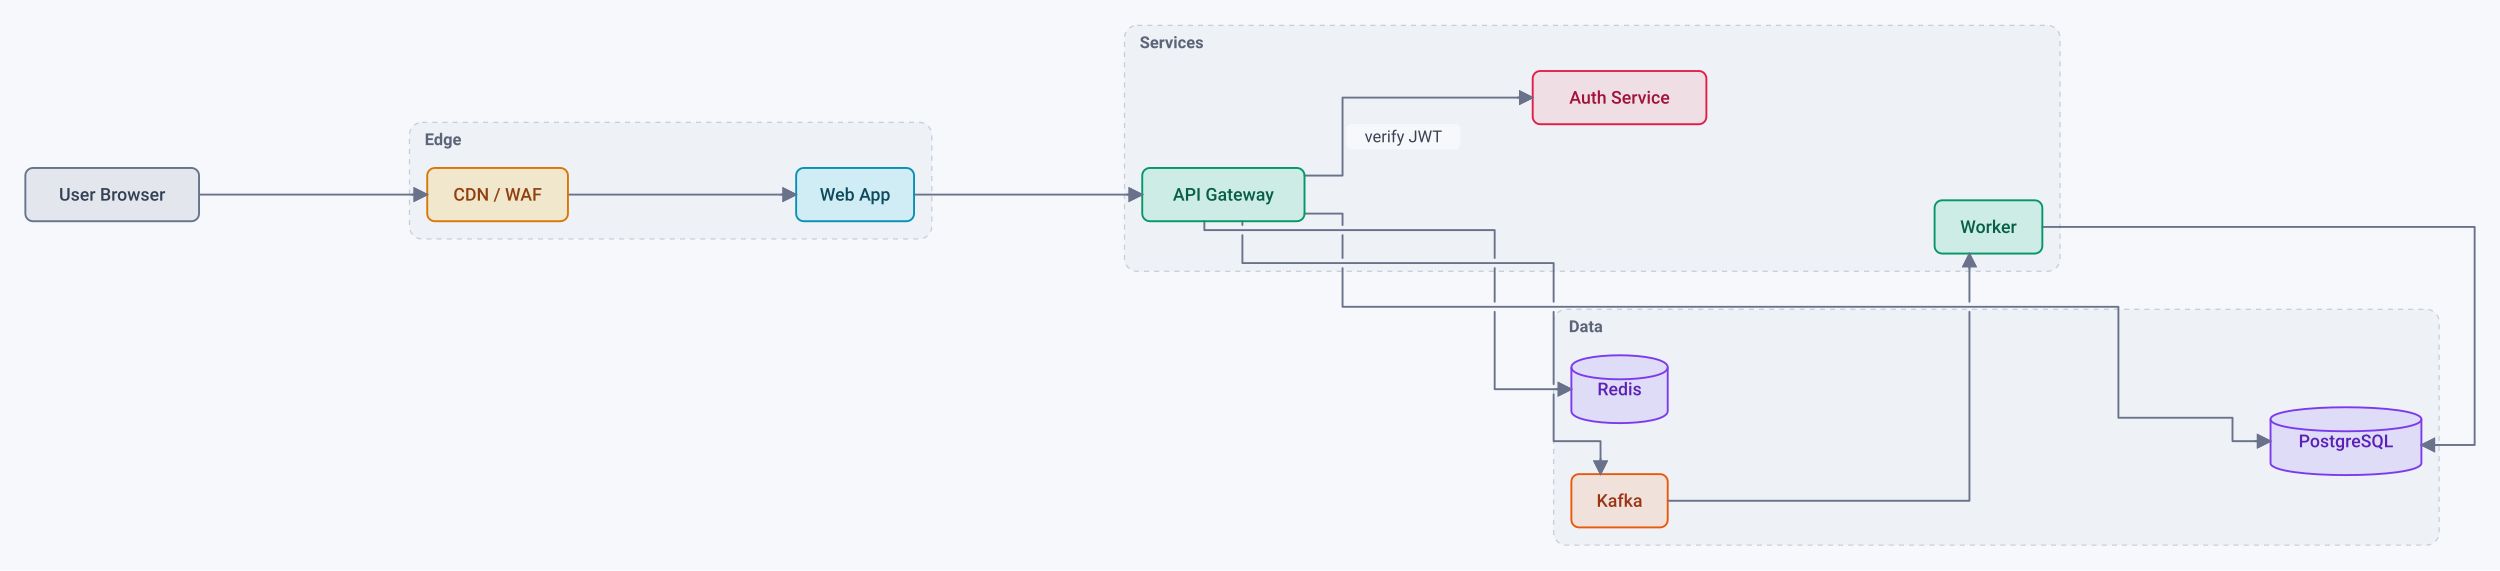
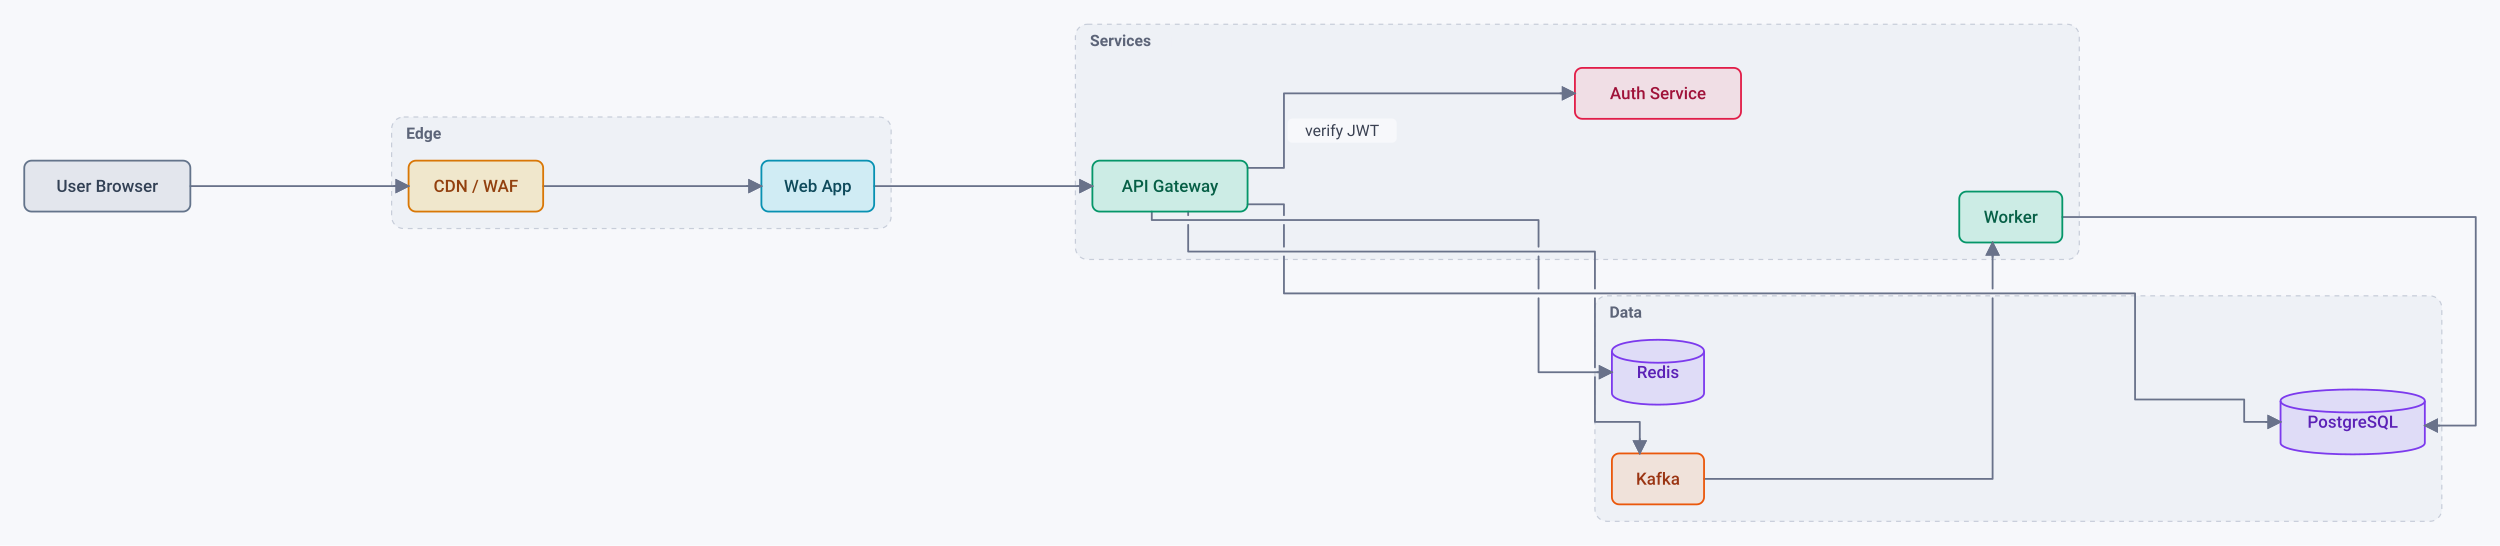
- <svg xmlns="http://www.w3.org/2000/svg" width="1972" height="450" viewBox="-12 -18 1972 450" font-family="system-ui, -apple-system, &quot;Segoe UI&quot;, Roboto, Helvetica, Arial, sans-serif">
+ <svg xmlns="http://www.w3.org/2000/svg" width="2062" height="450" viewBox="-12 -18 2062 450" font-family="system-ui, -apple-system, &quot;Segoe UI&quot;, Roboto, Helvetica, Arial, sans-serif">
  <defs>
    <marker id="vnm-arrow" viewBox="0 0 10 10" refX="9" refY="5" markerWidth="8" markerHeight="8" orient="auto">
      <path d="M0 0 L10 5 L0 10 z" fill="#69728a" />
    </marker>
    <marker id="vnm-arrow-start" viewBox="0 0 10 10" refX="1" refY="5" markerWidth="8" markerHeight="8" orient="auto">
      <path d="M10 0 L0 5 L10 10 z" fill="#69728a" />
    </marker>
  </defs>
-   <rect x="-12" y="-18" width="1972" height="450" fill="#f7f8fb" />
+   <rect x="-12" y="-18" width="2062" height="450" fill="#f7f8fb" />
  <rect x="311" y="78.5" width="412" height="92" rx="10" fill="#eef1f6" stroke="#c7cdd9" stroke-dasharray="4 4" />
-   <rect x="875" y="2" width="738" height="194" rx="10" fill="#eef1f6" stroke="#c7cdd9" stroke-dasharray="4 4" />
-   <rect x="1213.5" y="226" width="698.5" height="186" rx="10" fill="#eef1f6" stroke="#c7cdd9" stroke-dasharray="4 4" />
+   <rect x="875" y="2" width="828" height="194" rx="10" fill="#eef1f6" stroke="#c7cdd9" stroke-dasharray="4 4" />
+   <rect x="1303.5" y="226" width="698.5" height="186" rx="10" fill="#eef1f6" stroke="#c7cdd9" stroke-dasharray="4 4" />
  <path d="M 145 135.5 L 325 135.5" fill="none" stroke="#69728a" stroke-width="1.5" stroke-linejoin="round" stroke-linecap="round" marker-end="url(#vnm-arrow)" />
  <path d="M 436 135.5 L 616 135.5" fill="none" stroke="#69728a" stroke-width="1.5" stroke-linejoin="round" stroke-linecap="round" marker-end="url(#vnm-arrow)" />
  <path d="M 709 135.5 L 889 135.5" fill="none" stroke="#69728a" stroke-width="1.5" stroke-linejoin="round" stroke-linecap="round" marker-end="url(#vnm-arrow)" />
-   <path d="M 1017 120.5 L 1047 120.5 L 1047 59 L 1197 59" fill="none" stroke="#69728a" stroke-width="1.5" stroke-linejoin="round" stroke-linecap="round" marker-end="url(#vnm-arrow)" />
-   <path d="M 1017 150.5 L 1047 150.5 L 1047 159.5 M 1047 167.5 L 1047 185.5 M 1047 193.5 L 1047 224 L 1659 224 L 1659 311.5 L 1749 311.5 L 1749 330 L 1779 330" fill="none" stroke="#69728a" stroke-width="1.5" stroke-linejoin="round" stroke-linecap="round" marker-end="url(#vnm-arrow)" />
-   <path d="M 938 156.5 L 938 163.5 L 1167 163.5 L 1167 185.5 M 1167 193.5 L 1167 220 M 1167 228 L 1167 289 L 1227.5 289" fill="none" stroke="#69728a" stroke-width="1.5" stroke-linejoin="round" stroke-linecap="round" marker-end="url(#vnm-arrow)" />
-   <path d="M 968 156.5 L 968 159.5 M 968 167.5 L 968 189.5 L 1213.5 189.5 L 1213.5 220 M 1213.5 228 L 1213.5 285 M 1213.5 293 L 1213.5 330 L 1250.5 330 L 1250.5 356" fill="none" stroke="#69728a" stroke-width="1.5" stroke-linejoin="round" stroke-linecap="round" marker-end="url(#vnm-arrow)" />
-   <path d="M 1303.5 377 L 1541.5 377 L 1541.5 228 M 1541.5 220 L 1541.5 182" fill="none" stroke="#69728a" stroke-width="1.5" stroke-linejoin="round" stroke-linecap="round" marker-end="url(#vnm-arrow)" />
-   <path d="M 1599 161 L 1940 161 L 1940 333 L 1898 333" fill="none" stroke="#69728a" stroke-width="1.5" stroke-linejoin="round" stroke-linecap="round" marker-end="url(#vnm-arrow)" />
+   <path d="M 1017 120.5 L 1047 120.5 L 1047 59 L 1287 59" fill="none" stroke="#69728a" stroke-width="1.5" stroke-linejoin="round" stroke-linecap="round" marker-end="url(#vnm-arrow)" />
+   <path d="M 1017 150.5 L 1047 150.5 L 1047 159.5 M 1047 167.5 L 1047 185.5 M 1047 193.5 L 1047 224 L 1749 224 L 1749 311.5 L 1839 311.5 L 1839 330 L 1869 330" fill="none" stroke="#69728a" stroke-width="1.5" stroke-linejoin="round" stroke-linecap="round" marker-end="url(#vnm-arrow)" />
+   <path d="M 938 156.5 L 938 163.5 L 1257 163.5 L 1257 185.5 M 1257 193.5 L 1257 220 M 1257 228 L 1257 289 L 1317.5 289" fill="none" stroke="#69728a" stroke-width="1.5" stroke-linejoin="round" stroke-linecap="round" marker-end="url(#vnm-arrow)" />
+   <path d="M 968 156.5 L 968 159.5 M 968 167.5 L 968 189.5 L 1303.5 189.5 L 1303.5 220 M 1303.5 228 L 1303.5 285 M 1303.5 293 L 1303.5 330 L 1340.5 330 L 1340.5 356" fill="none" stroke="#69728a" stroke-width="1.5" stroke-linejoin="round" stroke-linecap="round" marker-end="url(#vnm-arrow)" />
+   <path d="M 1393.5 377 L 1631.5 377 L 1631.5 228 M 1631.5 220 L 1631.5 182" fill="none" stroke="#69728a" stroke-width="1.5" stroke-linejoin="round" stroke-linecap="round" marker-end="url(#vnm-arrow)" />
+   <path d="M 1689 161 L 2030 161 L 2030 333 L 1988 333" fill="none" stroke="#69728a" stroke-width="1.5" stroke-linejoin="round" stroke-linecap="round" marker-end="url(#vnm-arrow)" />
  <rect x="1050" y="79.75" width="90" height="20" rx="4" fill="#f7f8fb" />
  <text x="1095" y="89.75" fill="#3a4152" font-size="13" text-anchor="middle" dominant-baseline="central">verify JWT</text>
  <rect x="318" y="84.5" width="41.2" height="17" rx="4" fill="#eef1f6" />
  <text x="323" y="96.5" fill="#5c6478" font-size="13" font-weight="600">Edge</text>
  <rect x="882" y="8" width="72.4" height="17" rx="4" fill="#eef1f6" />
  <text x="887" y="20" fill="#5c6478" font-size="13" font-weight="600">Services</text>
-   <rect x="1220.5" y="232" width="41.2" height="17" rx="4" fill="#eef1f6" />
-   <text x="1225.5" y="244" fill="#5c6478" font-size="13" font-weight="600">Data</text>
+   <rect x="1310.5" y="232" width="41.2" height="17" rx="4" fill="#eef1f6" />
+   <text x="1315.5" y="244" fill="#5c6478" font-size="13" font-weight="600">Data</text>
  <g>
    <rect x="8" y="114.5" width="137" height="42" rx="6" fill="rgba(148,163,184,0.2)" stroke="#64748b" stroke-width="1.5" />
    <text x="76.5" y="135.5" fill="#334155" font-size="14" font-weight="500" text-anchor="middle" dominant-baseline="central">User Browser</text>
  </g>
  <g>
    <rect x="325" y="114.5" width="111" height="42" rx="6" fill="rgba(251,191,36,0.2)" stroke="#d97706" stroke-width="1.5" />
    <text x="380.5" y="135.5" fill="#92400e" font-size="14" font-weight="500" text-anchor="middle" dominant-baseline="central">CDN / WAF</text>
  </g>
  <g>
    <rect x="616" y="114.5" width="93" height="42" rx="6" fill="rgba(34,211,238,0.15)" stroke="#0891b2" stroke-width="1.5" />
    <text x="662.5" y="135.5" fill="#0e4a5b" font-size="14" font-weight="500" text-anchor="middle" dominant-baseline="central">Web App</text>
  </g>
  <g>
    <rect x="889" y="114.5" width="128" height="42" rx="6" fill="rgba(52,211,153,0.18)" stroke="#059669" stroke-width="1.5" />
    <text x="953" y="135.5" fill="#065f46" font-size="14" font-weight="500" text-anchor="middle" dominant-baseline="central">API Gateway</text>
  </g>
  <g>
-     <rect x="1197" y="38" width="137" height="42" rx="6" fill="rgba(251,113,133,0.15)" stroke="#e11d48" stroke-width="1.5" />
-     <text x="1265.5" y="59" fill="#9f1239" font-size="14" font-weight="500" text-anchor="middle" dominant-baseline="central">Auth Service</text>
+     <rect x="1287" y="38" width="137" height="42" rx="6" fill="rgba(251,113,133,0.15)" stroke="#e11d48" stroke-width="1.5" />
+     <text x="1355.5" y="59" fill="#9f1239" font-size="14" font-weight="500" text-anchor="middle" dominant-baseline="central">Auth Service</text>
  </g>
  <g>
-     <rect x="1514" y="140" width="85" height="42" rx="6" fill="rgba(52,211,153,0.18)" stroke="#059669" stroke-width="1.5" />
-     <text x="1556.5" y="161" fill="#065f46" font-size="14" font-weight="500" text-anchor="middle" dominant-baseline="central">Worker</text>
+     <rect x="1604" y="140" width="85" height="42" rx="6" fill="rgba(52,211,153,0.18)" stroke="#059669" stroke-width="1.5" />
+     <text x="1646.5" y="161" fill="#065f46" font-size="14" font-weight="500" text-anchor="middle" dominant-baseline="central">Worker</text>
  </g>
  <g>
-     <path d="M 1779 312.72 C 1779 300.08 1898 300.08 1898 312.72 L 1898 347.28 C 1898 359.92 1779 359.92 1779 347.28 Z" fill="rgba(167,139,250,0.2)" stroke="#7c3aed" stroke-width="1.5" />
-     <path d="M 1779 312.72 C 1779 325.36 1898 325.36 1898 312.72" fill="none" stroke="#7c3aed" stroke-width="1.5" />
-     <text x="1838.5" y="330" fill="#5b21b6" font-size="14" font-weight="500" text-anchor="middle" dominant-baseline="central">PostgreSQL</text>
+     <path d="M 1869 312.72 C 1869 300.08 1988 300.08 1988 312.72 L 1988 347.28 C 1988 359.92 1869 359.92 1869 347.28 Z" fill="rgba(167,139,250,0.2)" stroke="#7c3aed" stroke-width="1.5" />
+     <path d="M 1869 312.72 C 1869 325.36 1988 325.36 1988 312.72" fill="none" stroke="#7c3aed" stroke-width="1.5" />
+     <text x="1928.5" y="330" fill="#5b21b6" font-size="14" font-weight="500" text-anchor="middle" dominant-baseline="central">PostgreSQL</text>
  </g>
  <g>
-     <path d="M 1227.5 271.72 C 1227.5 259.08 1303.5 259.08 1303.5 271.72 L 1303.5 306.28 C 1303.5 318.92 1227.5 318.92 1227.5 306.28 Z" fill="rgba(167,139,250,0.2)" stroke="#7c3aed" stroke-width="1.5" />
-     <path d="M 1227.5 271.72 C 1227.5 284.36 1303.5 284.36 1303.5 271.72" fill="none" stroke="#7c3aed" stroke-width="1.5" />
-     <text x="1265.5" y="289" fill="#5b21b6" font-size="14" font-weight="500" text-anchor="middle" dominant-baseline="central">Redis</text>
+     <path d="M 1317.5 271.72 C 1317.5 259.08 1393.5 259.08 1393.5 271.72 L 1393.5 306.28 C 1393.5 318.92 1317.5 318.92 1317.5 306.28 Z" fill="rgba(167,139,250,0.2)" stroke="#7c3aed" stroke-width="1.5" />
+     <path d="M 1317.5 271.72 C 1317.5 284.36 1393.5 284.36 1393.5 271.72" fill="none" stroke="#7c3aed" stroke-width="1.5" />
+     <text x="1355.5" y="289" fill="#5b21b6" font-size="14" font-weight="500" text-anchor="middle" dominant-baseline="central">Redis</text>
  </g>
  <g>
-     <rect x="1227.5" y="356" width="76" height="42" rx="6" fill="rgba(251,146,60,0.15)" stroke="#ea580c" stroke-width="1.5" />
-     <text x="1265.5" y="377" fill="#9a3412" font-size="14" font-weight="500" text-anchor="middle" dominant-baseline="central">Kafka</text>
+     <rect x="1317.5" y="356" width="76" height="42" rx="6" fill="rgba(251,146,60,0.15)" stroke="#ea580c" stroke-width="1.5" />
+     <text x="1355.5" y="377" fill="#9a3412" font-size="14" font-weight="500" text-anchor="middle" dominant-baseline="central">Kafka</text>
  </g>
  <path class="vnm-arrow-cap" d="M 313 135.5 L 325 135.5" fill="none" stroke="#69728a" stroke-width="1.5" stroke-linecap="round" marker-end="url(#vnm-arrow)" />
  <path class="vnm-arrow-cap" d="M 604 135.5 L 616 135.5" fill="none" stroke="#69728a" stroke-width="1.5" stroke-linecap="round" marker-end="url(#vnm-arrow)" />
  <path class="vnm-arrow-cap" d="M 877 135.5 L 889 135.5" fill="none" stroke="#69728a" stroke-width="1.5" stroke-linecap="round" marker-end="url(#vnm-arrow)" />
-   <path class="vnm-arrow-cap" d="M 1185 59 L 1197 59" fill="none" stroke="#69728a" stroke-width="1.5" stroke-linecap="round" marker-end="url(#vnm-arrow)" />
-   <path class="vnm-arrow-cap" d="M 1767 330 L 1779 330" fill="none" stroke="#69728a" stroke-width="1.5" stroke-linecap="round" marker-end="url(#vnm-arrow)" />
-   <path class="vnm-arrow-cap" d="M 1215.5 289 L 1227.5 289" fill="none" stroke="#69728a" stroke-width="1.5" stroke-linecap="round" marker-end="url(#vnm-arrow)" />
-   <path class="vnm-arrow-cap" d="M 1250.5 344 L 1250.5 356" fill="none" stroke="#69728a" stroke-width="1.5" stroke-linecap="round" marker-end="url(#vnm-arrow)" />
-   <path class="vnm-arrow-cap" d="M 1541.5 194 L 1541.5 182" fill="none" stroke="#69728a" stroke-width="1.5" stroke-linecap="round" marker-end="url(#vnm-arrow)" />
-   <path class="vnm-arrow-cap" d="M 1910 333 L 1898 333" fill="none" stroke="#69728a" stroke-width="1.5" stroke-linecap="round" marker-end="url(#vnm-arrow)" />
+   <path class="vnm-arrow-cap" d="M 1275 59 L 1287 59" fill="none" stroke="#69728a" stroke-width="1.5" stroke-linecap="round" marker-end="url(#vnm-arrow)" />
+   <path class="vnm-arrow-cap" d="M 1857 330 L 1869 330" fill="none" stroke="#69728a" stroke-width="1.5" stroke-linecap="round" marker-end="url(#vnm-arrow)" />
+   <path class="vnm-arrow-cap" d="M 1305.5 289 L 1317.5 289" fill="none" stroke="#69728a" stroke-width="1.5" stroke-linecap="round" marker-end="url(#vnm-arrow)" />
+   <path class="vnm-arrow-cap" d="M 1340.5 344 L 1340.5 356" fill="none" stroke="#69728a" stroke-width="1.5" stroke-linecap="round" marker-end="url(#vnm-arrow)" />
+   <path class="vnm-arrow-cap" d="M 1631.5 194 L 1631.5 182" fill="none" stroke="#69728a" stroke-width="1.5" stroke-linecap="round" marker-end="url(#vnm-arrow)" />
+   <path class="vnm-arrow-cap" d="M 2000 333 L 1988 333" fill="none" stroke="#69728a" stroke-width="1.5" stroke-linecap="round" marker-end="url(#vnm-arrow)" />
</svg>
